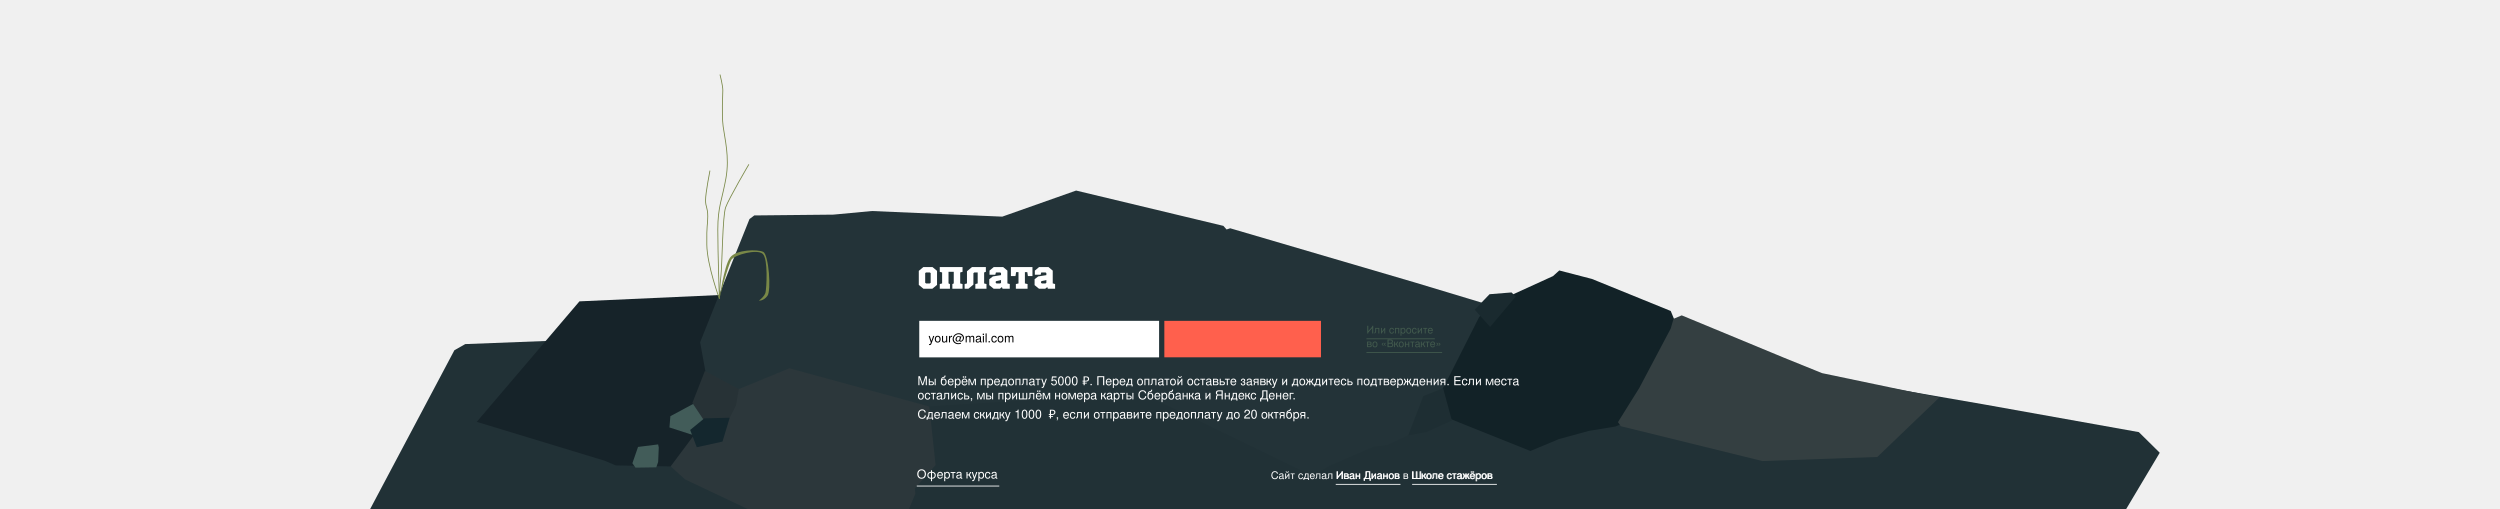
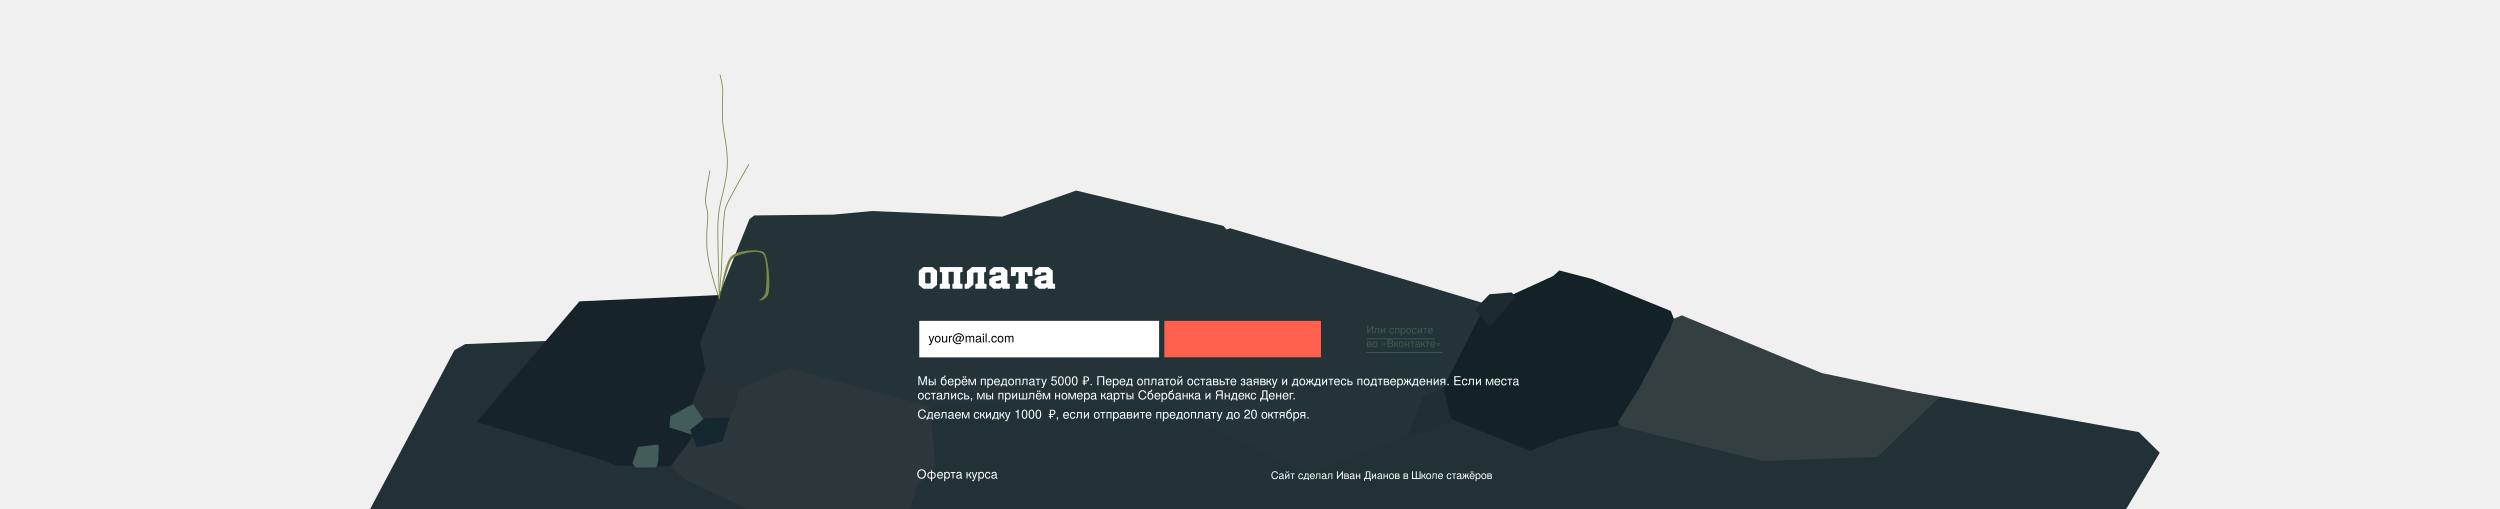
<svg xmlns="http://www.w3.org/2000/svg" width="3000px" height="610px" viewBox="0 0 3000 610" version="1.1">
  <defs />
  <g id="Page-1" stroke="none" stroke-width="1" fill="none" fill-rule="evenodd">
    <g id="site" transform="translate(0, -2656)">
      <g id="FooterStone" transform="translate(0, 2656)">
        <g transform="translate(417, 88)">
          <path d="M823.379,305.76 L464.372,306.216 L358.647,316.514 L141.289,324.904 L128.265,332.284 L0,574.091 L24.75,658.506 L118.912,702.012 L627.423,678.263 L1218.141,634.112 L1692.182,778.739 L1737.925,757.937 L1859.254,716.943 L1896.678,712.667 L1967.656,686.423 L2087.597,601.327 L2174.69,455.305 L2149.608,430.536 L1961.86,396.945 L1450.922,308.47 L1441.063,311.103 L1432.015,304.417 L1024.856,249.076 L823.379,305.76 Z" id="Fill-1" fill="#213136" />
          <path d="M155.085,418.228 L278.33,273.624 L451.67,265.777 L493.043,422.71 L399.596,471.93 L321.843,470.503 L308.29,464.797 L155.085,418.228 Z" id="Fill-2" fill="#162329" />
          <path d="M423.155,322.68 L482.382,174.852 L488.16,170.519 L583.02,169.556 L629.246,165.222 L785.74,171.964 L874.34,140.665 L1051.057,183.038 L1054.91,187.373 L1059.243,185.928 L1280.743,250.934 L1362.12,275.49 L1372.713,291.38 L1332.747,380.462 L1279.298,431.022 L1247.999,445.949 L1231.628,447.875 L1178.179,470.988 L1157.955,483.026 L953.309,383.832 L695.214,399.723 L473.233,404.538 L432.785,375.647 L423.155,322.68 Z" id="Fill-3" fill="#233338" />
          <path d="M387.798,471.615 L451.49,386.334 L530.293,353.949 L698.158,399.828 L705.713,469.996 L680.885,498.063 L681.424,504.54 L664.692,544.482 L620.433,538.005 L494.13,533.147 L486.034,525.59 L405.07,487.268 L387.798,471.615 Z" id="Fill-4" fill="#2C373B" />
          <path d="M386.333,424.942 L387.463,411.378 L419.866,394.046 L436.444,419.29 L420.243,435.869 L386.333,424.942 Z" id="Fill-5" fill="#425C59" />
          <path d="M428.909,418.16 L413.838,395.553 L428.909,357.122 L469.601,378.975 L466.21,398.568 L458.674,413.262 L428.909,418.16 Z" id="Fill-6" fill="#273236" />
          <path d="M411.201,427.956 L428.156,414.015 L458.675,413.262 L450.009,441.897 L419.113,448.679 L411.201,427.956 Z" id="Fill-7" fill="#14272E" />
          <path d="M345.642,473.169 L341.873,467.894 L348.656,448.302 L372.769,445.288 L373.524,449.055 L372.769,466.387 L370.509,472.792 L345.642,473.169 Z" id="Fill-8" fill="#425C59" />
          <path d="M1311.321,383.873 L1323.755,360.136 L1358.041,292.316 L1386.3,270.84 L1446.584,243.335 L1454.119,236.553 L1493.304,246.726 L1587.875,285.157 L1595.787,304.373 L1533.996,418.536 L1521.562,423.811 L1489.536,429.086 L1453.743,438.882 L1419.456,453.2 L1311.321,409.871 L1311.321,383.873 Z" id="Fill-9" fill="#122227" />
          <path d="M1527.967,423.435 L1524.576,418.537 L1550.197,377.468 L1587.874,306.257 L1591.265,294.577 L1601.062,290.433 L1723.891,341.298 L1769.481,359.76 L1910.019,389.148 L1835.794,460.359 L1697.893,465.257 L1527.967,423.435 Z" id="Fill-10" fill="#343F41" />
          <path d="M1352.609,283.611 L1370.442,265.064 L1396.836,262.924 L1401.829,267.918 L1371.156,304.298 L1352.609,283.611 Z" id="Fill-344" fill="#1A2A2F" />
          <path d="M1272.889,434.361 L1290.974,387.264 L1314.711,377.844 L1325.261,416.652 L1294.365,430.593 L1272.889,434.361 Z" id="Fill-346" fill="#1E2E33" />
          <g id="lavanda" transform="translate(0, 0.739)">
            <path d="M446.995,0.706 C446.995,0.706 450.385,13.893 450.385,19.545 C450.385,25.196 448.878,48.18 450.762,62.874 C452.647,77.568 458.675,99.422 454.154,125.042 C449.632,150.663 444.358,158.952 444.358,186.834 C444.358,214.715 446.24,269.725 446.24,269.725 C446.24,269.725 431.546,229.786 431.17,204.919 C430.793,180.052 432.3,182.312 432.3,171.009 C432.3,159.706 429.663,160.083 429.663,151.417 C429.663,142.751 434.938,116 434.938,116" id="Stroke-11" stroke="#798847" />
            <path d="M459.051,220.367 C466.21,210.571 492.584,210.194 498.989,213.585 C505.395,216.976 508.786,259.929 503.887,266.334 C498.989,272.739 493.714,271.985 493.714,271.985 C493.714,271.985 500.496,267.087 501.627,262.189 C502.757,257.291 505.018,221.874 498.236,215.846 C491.454,209.817 465.079,216.976 460.935,222.628 C456.79,228.279 446.241,269.725 446.241,269.725 C446.241,269.725 451.892,230.163 459.051,220.367" id="Fill-13" fill="#798847" />
            <path d="M481.658,108.464 C481.658,108.464 457.544,149.533 453.777,160.082 C450.009,170.632 449.632,228.656 448.125,241.843 C446.618,255.03 446.241,269.724 446.241,269.724" id="Stroke-15" stroke="#798847" />
          </g>
        </g>
        <g id="Payment" transform="translate(1079.064, 172.3814)">
          <g transform="translate(21, 144)">
-             <g id="footer" transform="translate(0, 243.6306)">
-               <text id="Сайт-сделал-Иван-Дианов-в-Школе-стажёров" font-family="HelveticaNeue, Helvetica Neue" font-size="12.632" font-weight="normal" fill="#FFFFFF">
+             <g id="footer" transform="translate(0, 243.6306)" font-family="HelveticaNeue, Helvetica Neue" fill="#FFFFFF" font-weight="normal">
+               <text id="Сайт-сделал-Иван-Дианов-в-Школе-стажёров" font-size="12.632">
                <tspan x="425.002" y="14.753">Сайт сделал Иван Дианов в Школе стажёров</tspan>
              </text>
-               <text id="Оферта-курса" font-family="HelveticaNeue, Helvetica Neue" font-size="14.861" font-weight="normal" fill="#FFFFFF">
+               <text id="Оферта-курса" font-size="14.861">
                <tspan x="0.074" y="14.156">Оферта курса</tspan>
              </text>
-               <path id="Stroke-358" stroke="#FFFFFF" d="M0.074,23.244 L99.06,23.244 L0.074,23.244 L0.074,23.244 Z" />
-               <text id="Школе-стажёров" font-family="HelveticaNeue, Helvetica Neue" font-size="12.632" font-weight="normal" fill="#FFFFFF">
-                 <tspan x="594.479" y="14.753">Школе стажёров</tspan>
-               </text>
-               <path id="Stroke-359" stroke="#FFFFFF" d="M594.479,21.191 L696.199,21.191 L594.479,21.191 L594.479,21.191 Z" />
-               <text id="Иван-Дианов" font-family="HelveticaNeue, Helvetica Neue" font-size="12.632" font-weight="normal" fill="#FFFFFF">
-                 <tspan x="502.829" y="14.753">Иван Дианов</tspan>
-               </text>
-               <path id="Stroke-360" stroke="#FFFFFF" d="M502.829,21.191 L580.525,21.191 L502.829,21.191 L502.829,21.191 Z" />
            </g>
            <text id="во-«Вконтакте»" font-family="HelveticaNeue, Helvetica Neue" font-size="12.632" font-weight="normal" fill="#425A4D">
              <tspan x="539.688" y="100.184">во «Вконтакте»</tspan>
            </text>
            <path id="Stroke-353" stroke="#425A4D" d="M539.688,106.622 L630.495,106.622 L539.688,106.622 L539.688,106.622 Z" />
            <text id="Или-спросите" font-family="HelveticaNeue, Helvetica Neue" font-size="12.632" font-weight="normal" fill="#425A4D">
              <tspan x="539.688" y="83.747">Или спросите</tspan>
            </text>
            <path id="Stroke-355" stroke="#425A4D" d="M539.688,90.185 L621.717,90.185 L539.688,90.185 L539.688,90.185 Z" />
            <text id="Мы-берём-предоплату-" font-family="Helvetica" font-size="14.886" font-weight="normal" fill="#FFFFFF">
              <tspan x="0.862" y="145.891">Мы берём предоплату 5000 </tspan>
              <tspan x="198.826" y="145.891" font-family=".HelveticaNeueDeskInterface-Regular, .Helvetica Neue DeskInterface">₽</tspan>
              <tspan x="207.238" y="145.891">. Перед оплатой оставьте заявку и дождитесь подтверждения. Если места </tspan>
              <tspan x="0.862" y="162.891">остались, мы пришлём номера карты Сбербанка и Яндекс Денег.</tspan>
              <tspan x="0.862" y="185.891">Сделаем скидку 1000 </tspan>
              <tspan x="158.356" y="185.891" font-family=".HelveticaNeueDeskInterface-Regular, .Helvetica Neue DeskInterface">₽</tspan>
              <tspan x="166.767" y="185.891">, если отправите предоплату до 20 октября.</tspan>
            </text>
            <g id="form" transform="translate(2.471107, 68.1606)">
              <path d="M0.572,44.301 L288.375,44.301 L288.375,0.468 L0.572,0.468 L0.572,44.301 Z" id="Fill-349" fill="#FFFFFF" />
              <path d="M294.67,44.23 L482.643,44.23 L482.643,0.469 L294.67,0.469 L294.67,44.23 Z" id="Fill-351" fill="#FF604D" />
              <text id="your@mail.com" font-family="HelveticaNeue, Helvetica Neue" font-size="14.861" font-weight="normal" fill="#000000">
                <tspan x="11.532" y="26.357">your@mail.com</tspan>
              </text>
            </g>
            <path d="M24.38,25.485 L24.38,8.655 L18.955,4.123 L7.921,4.123 L2.497,8.655 L2.497,25.485 L8.107,30.129 L18.732,30.129 C20.627,28.606 22.485,27.008 24.38,25.485 L24.38,25.485 Z M15.723,10.55 L16.726,11.33 L16.726,22.884 L15.686,23.739 L11.191,23.739 L10.15,22.884 L10.15,11.33 L11.153,10.55 L15.723,10.55 Z M38.163,9.807 L44.442,9.807 L44.442,23.739 L42.77,24.482 L42.77,30.129 L54.993,30.129 L54.993,24.482 L52.169,23.739 L52.169,10.55 L54.993,9.807 L54.993,4.123 L27.649,4.123 L27.649,9.807 L30.472,10.55 L30.472,23.739 L27.649,24.482 L27.649,30.129 L39.872,30.129 L39.872,24.482 L38.163,23.739 L38.163,9.807 Z M83.711,30.129 L83.711,24.482 L80.888,23.739 L80.888,10.55 L82.968,9.807 L82.968,4.123 L66.287,4.123 L60.306,9.101 L60.306,23.739 L57.482,24.482 L57.482,30.129 L62.015,30.129 L67.996,25.151 L68.033,11.404 L69.111,10.55 L73.16,10.55 L73.16,23.739 L70.337,24.482 L70.337,30.129 L83.711,30.129 Z M111.65,24.445 L108.826,23.702 L108.826,8.358 L103.773,4.123 L92.405,4.123 L87.352,8.358 L87.352,13.262 L94.3,13.262 L95.043,10.55 L100.207,10.55 L101.173,11.293 L101.173,13.782 L91.402,15.305 L87.055,18.686 L87.055,25.745 L92.368,30.129 L99.798,30.129 L102.25,28.086 L102.993,30.129 L111.65,30.129 L111.65,24.445 Z M95.489,20.953 L101.173,19.652 L101.173,22.959 L100.207,23.739 L95.711,23.739 L94.783,22.959 L94.783,21.584 L95.489,20.953 Z M138.882,14.86 L138.882,4.123 L113.024,4.123 L113.024,14.86 L118.523,14.86 L119.266,10.141 L122.127,10.141 L122.127,23.739 L118.969,24.482 L118.969,30.129 L133.012,30.129 L133.012,24.482 L129.817,23.739 L129.817,10.141 L132.678,10.141 L133.421,14.86 L138.882,14.86 Z M166.04,24.445 L163.217,23.702 L163.217,8.358 L158.164,4.123 L146.795,4.123 L141.743,8.358 L141.743,13.262 L148.69,13.262 L149.433,10.55 L154.597,10.55 L155.563,11.293 L155.563,13.782 L145.792,15.305 L141.446,18.686 L141.446,25.745 L146.758,30.129 L154.189,30.129 L156.641,28.086 L157.384,30.129 L166.04,30.129 L166.04,24.445 Z M149.879,20.953 L155.563,19.652 L155.563,22.959 L154.597,23.739 L150.102,23.739 L149.173,22.959 L149.173,21.584 L149.879,20.953 Z" id="Оплата" fill="#FFFFFF" />
          </g>
        </g>
      </g>
    </g>
  </g>
</svg>
